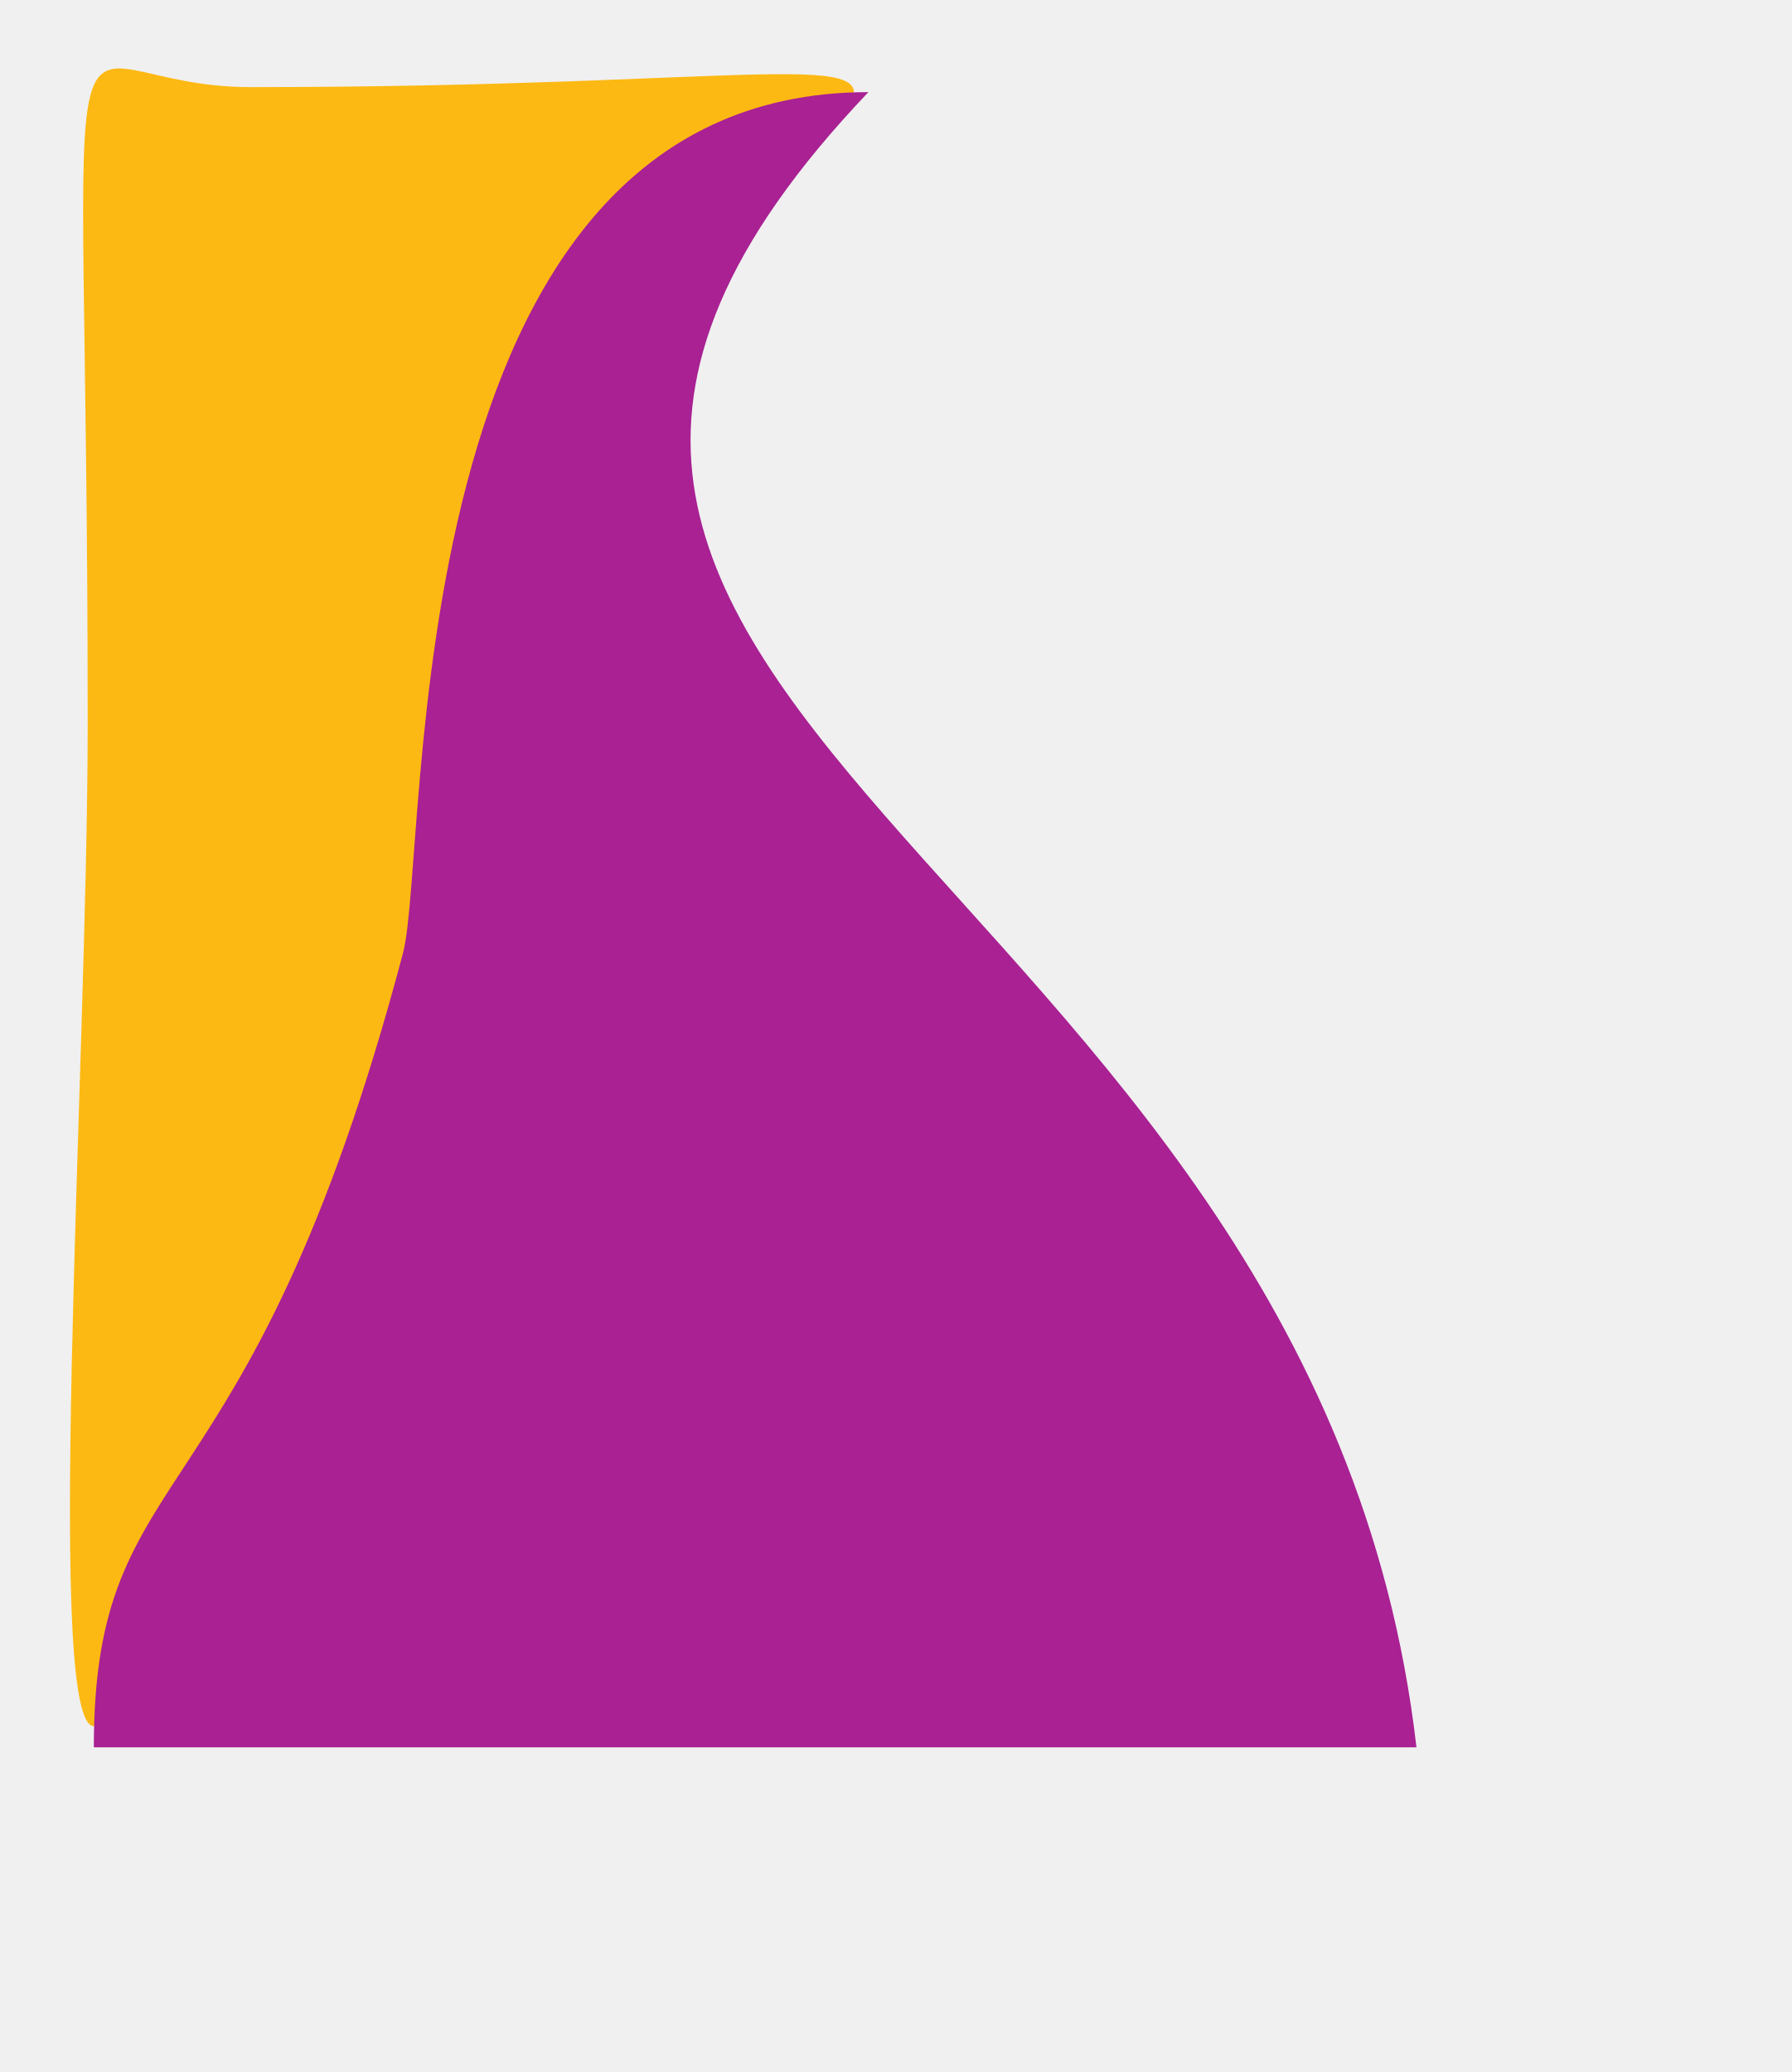
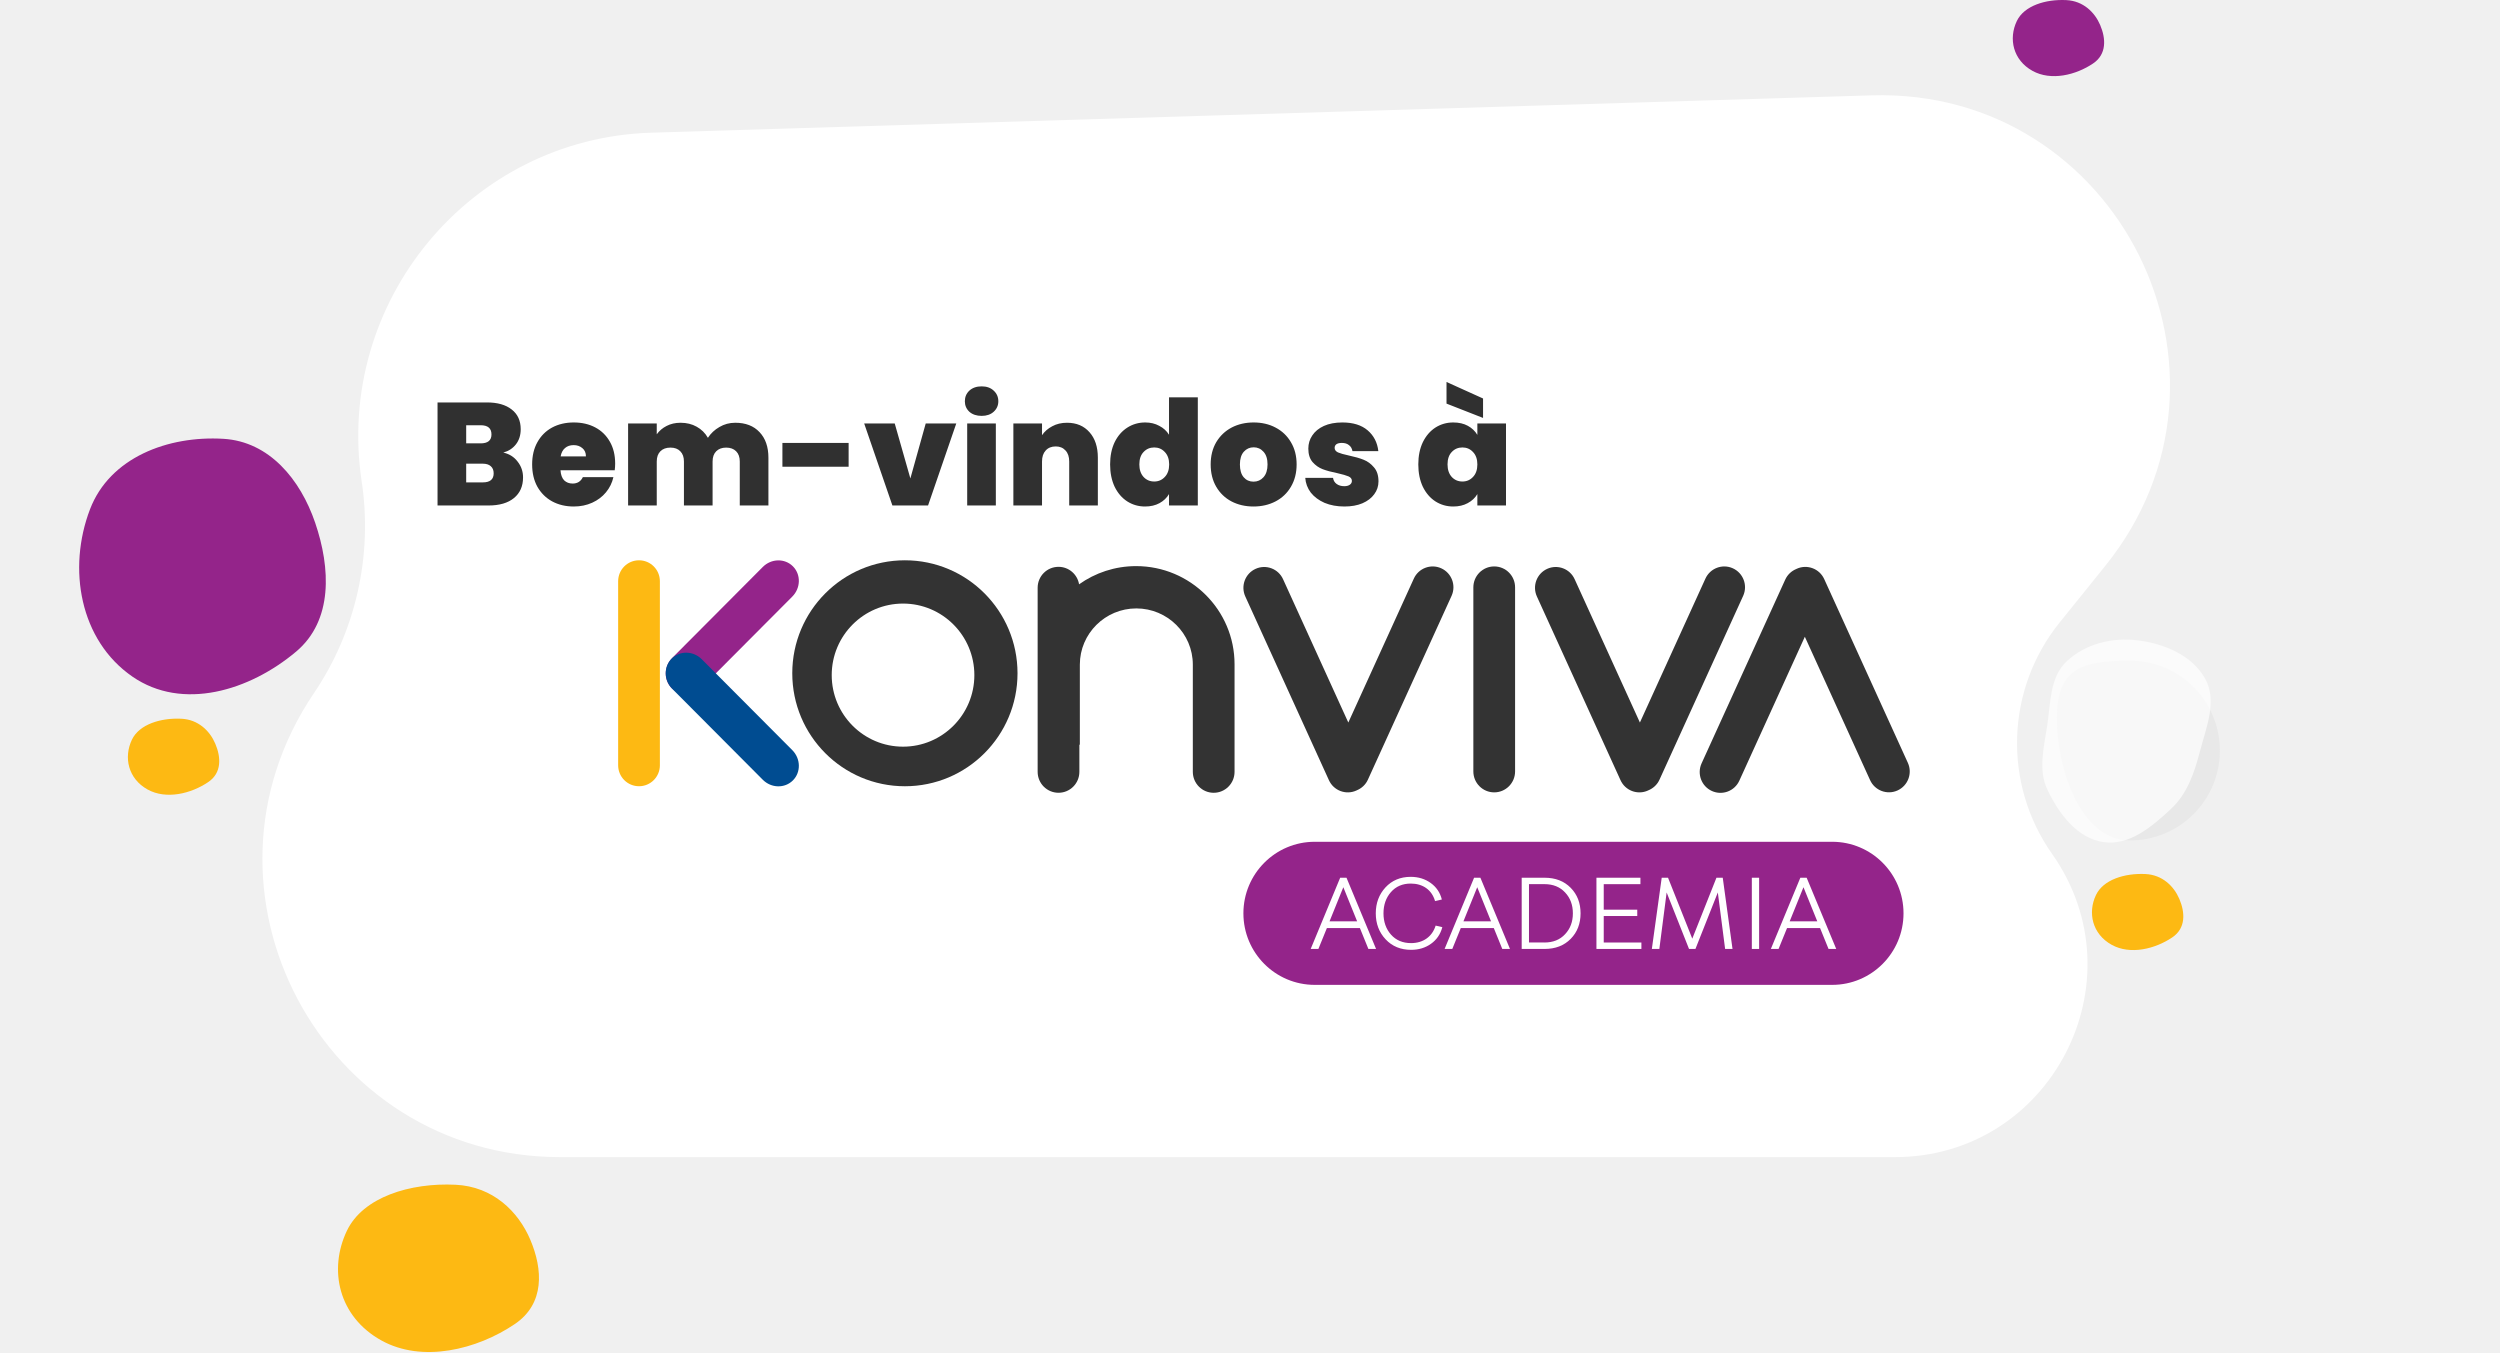
- <svg xmlns="http://www.w3.org/2000/svg" width="358" height="414" viewBox="0 0 358 414" fill="none">
-   <path d="M17.523 144.727C17.536 -20.387 8.013 17.412 50.086 17.408C254.94 17.39 157.5 -17.401 59 168.6C135 -62.658 102.155 294.916 19.507 344.655C8.358 351.365 17.517 213.325 17.523 144.727Z" fill="#FDB913" />
-   <path d="M80.504 190.482C86.04 169.594 78.004 18.406 173.504 18.406C57.004 140.749 262.501 171.584 283 349.132C73 349.132 75.003 349.132 18.743 349.132C18.743 289.947 49.798 306.337 80.504 190.482Z" fill="#A92193" />
+ <svg xmlns="http://www.w3.org/2000/svg" width="821" height="444" viewBox="0 0 821 444" fill="none">
+   <path d="M118.78 158.119C109.892 99.263 154.358 45.398 213.853 43.578L614.585 31.316C695.673 28.835 742.316 122.623 691.406 185.786L676.387 204.42C658.694 226.371 657.685 257.389 673.915 280.443V280.443C703.385 322.305 673.443 380 622.248 380H184.013C105.701 380 59.235 292.456 103.121 227.596V227.596C116.868 207.279 122.442 182.374 118.78 158.119V158.119Z" fill="white" />
+   <path d="M165.288 148.624C167.272 149.072 168.84 150.064 169.992 151.6C171.176 153.104 171.768 154.832 171.768 156.784C171.768 159.664 170.776 161.92 168.792 163.552C166.808 165.184 164.024 166 160.44 166H143.688V132.16H159.912C163.368 132.16 166.072 132.928 168.024 134.464C170.008 136 171 138.16 171 140.944C171 142.928 170.472 144.592 169.416 145.936C168.392 147.248 167.016 148.144 165.288 148.624ZM153.096 145.6H157.848C160.216 145.6 161.4 144.624 161.4 142.672C161.4 140.656 160.216 139.648 157.848 139.648H153.096V145.6ZM158.568 158.416C160.936 158.416 162.12 157.424 162.12 155.44C162.12 154.416 161.8 153.632 161.16 153.088C160.552 152.544 159.672 152.272 158.52 152.272H153.096V158.416H158.568ZM202.019 152.224C202.019 152.96 201.971 153.696 201.875 154.432H184.067C184.163 155.904 184.563 157.008 185.267 157.744C186.003 158.448 186.931 158.8 188.051 158.8C189.619 158.8 190.739 158.096 191.411 156.688H201.443C201.027 158.544 200.211 160.208 198.995 161.68C197.811 163.12 196.307 164.256 194.483 165.088C192.659 165.92 190.643 166.336 188.435 166.336C185.779 166.336 183.411 165.776 181.331 164.656C179.283 163.536 177.667 161.936 176.483 159.856C175.331 157.776 174.755 155.328 174.755 152.512C174.755 149.696 175.331 147.264 176.483 145.216C177.635 143.136 179.235 141.536 181.283 140.416C183.363 139.296 185.747 138.736 188.435 138.736C191.091 138.736 193.443 139.28 195.491 140.368C197.539 141.456 199.139 143.024 200.291 145.072C201.443 147.088 202.019 149.472 202.019 152.224ZM192.419 149.872C192.419 148.72 192.035 147.824 191.267 147.184C190.499 146.512 189.539 146.176 188.387 146.176C187.235 146.176 186.291 146.496 185.555 147.136C184.819 147.744 184.339 148.656 184.115 149.872H192.419ZM241.453 138.832C244.845 138.832 247.501 139.856 249.421 141.904C251.373 143.952 252.349 146.752 252.349 150.304V166H242.941V151.552C242.941 150.112 242.541 148.992 241.741 148.192C240.941 147.392 239.853 146.992 238.477 146.992C237.101 146.992 236.013 147.392 235.213 148.192C234.413 148.992 234.013 150.112 234.013 151.552V166H224.605V151.552C224.605 150.112 224.205 148.992 223.405 148.192C222.637 147.392 221.565 146.992 220.189 146.992C218.781 146.992 217.677 147.392 216.877 148.192C216.077 148.992 215.677 150.112 215.677 151.552V166H206.269V139.072H215.677V142.624C216.509 141.472 217.581 140.56 218.893 139.888C220.237 139.184 221.773 138.832 223.501 138.832C225.485 138.832 227.245 139.264 228.781 140.128C230.349 140.992 231.581 142.208 232.477 143.776C233.437 142.304 234.701 141.12 236.269 140.224C237.837 139.296 239.565 138.832 241.453 138.832ZM278.688 145.456V153.28H256.944V145.456H278.688ZM298.966 157.12L304.006 139.072H314.038L304.774 166H293.062L283.798 139.072H293.83L298.966 157.12ZM322.378 136.576C320.714 136.576 319.37 136.128 318.346 135.232C317.354 134.304 316.858 133.152 316.858 131.776C316.858 130.368 317.354 129.2 318.346 128.272C319.37 127.344 320.714 126.88 322.378 126.88C324.01 126.88 325.322 127.344 326.314 128.272C327.338 129.2 327.85 130.368 327.85 131.776C327.85 133.152 327.338 134.304 326.314 135.232C325.322 136.128 324.01 136.576 322.378 136.576ZM327.034 139.072V166H317.626V139.072H327.034ZM350.407 138.832C353.511 138.832 355.975 139.872 357.799 141.952C359.623 144 360.535 146.784 360.535 150.304V166H351.127V151.552C351.127 150.016 350.727 148.816 349.927 147.952C349.127 147.056 348.055 146.608 346.711 146.608C345.303 146.608 344.199 147.056 343.399 147.952C342.599 148.816 342.199 150.016 342.199 151.552V166H332.791V139.072H342.199V142.912C343.031 141.696 344.151 140.72 345.559 139.984C346.967 139.216 348.583 138.832 350.407 138.832ZM364.561 152.512C364.561 149.728 365.057 147.296 366.049 145.216C367.073 143.136 368.465 141.536 370.225 140.416C371.985 139.296 373.937 138.736 376.081 138.736C377.809 138.736 379.345 139.104 380.689 139.84C382.065 140.544 383.137 141.52 383.905 142.768V130.48H393.361V166H383.905V162.256C383.169 163.504 382.129 164.496 380.785 165.232C379.441 165.968 377.857 166.336 376.033 166.336C373.889 166.336 371.937 165.776 370.177 164.656C368.449 163.536 367.073 161.936 366.049 159.856C365.057 157.744 364.561 155.296 364.561 152.512ZM383.953 152.512C383.953 150.784 383.473 149.424 382.513 148.432C381.585 147.44 380.433 146.944 379.057 146.944C377.649 146.944 376.481 147.44 375.553 148.432C374.625 149.392 374.161 150.752 374.161 152.512C374.161 154.24 374.625 155.616 375.553 156.64C376.481 157.632 377.649 158.128 379.057 158.128C380.433 158.128 381.585 157.632 382.513 156.64C383.473 155.648 383.953 154.272 383.953 152.512ZM411.65 166.336C408.962 166.336 406.546 165.776 404.402 164.656C402.29 163.536 400.626 161.936 399.41 159.856C398.194 157.776 397.586 155.328 397.586 152.512C397.586 149.728 398.194 147.296 399.41 145.216C400.658 143.136 402.338 141.536 404.45 140.416C406.594 139.296 409.01 138.736 411.698 138.736C414.386 138.736 416.786 139.296 418.898 140.416C421.042 141.536 422.722 143.136 423.938 145.216C425.186 147.296 425.81 149.728 425.81 152.512C425.81 155.296 425.186 157.744 423.938 159.856C422.722 161.936 421.042 163.536 418.898 164.656C416.754 165.776 414.338 166.336 411.65 166.336ZM411.65 158.176C412.962 158.176 414.05 157.696 414.914 156.736C415.81 155.744 416.258 154.336 416.258 152.512C416.258 150.688 415.81 149.296 414.914 148.336C414.05 147.376 412.978 146.896 411.698 146.896C410.418 146.896 409.346 147.376 408.482 148.336C407.618 149.296 407.186 150.688 407.186 152.512C407.186 154.368 407.602 155.776 408.434 156.736C409.266 157.696 410.338 158.176 411.65 158.176ZM441.51 166.336C439.078 166.336 436.902 165.936 434.982 165.136C433.094 164.304 431.59 163.184 430.47 161.776C429.382 160.336 428.774 158.72 428.646 156.928H437.766C437.894 157.792 438.294 158.464 438.966 158.944C439.638 159.424 440.47 159.664 441.462 159.664C442.23 159.664 442.838 159.504 443.286 159.184C443.734 158.864 443.958 158.448 443.958 157.936C443.958 157.264 443.59 156.768 442.854 156.448C442.118 156.128 440.902 155.776 439.206 155.392C437.286 155.008 435.686 154.576 434.406 154.096C433.126 153.616 432.006 152.832 431.046 151.744C430.118 150.656 429.654 149.184 429.654 147.328C429.654 145.728 430.086 144.288 430.95 143.008C431.814 141.696 433.078 140.656 434.742 139.888C436.438 139.12 438.47 138.736 440.838 138.736C444.358 138.736 447.126 139.6 449.142 141.328C451.158 143.056 452.326 145.328 452.646 148.144H444.15C443.99 147.28 443.606 146.624 442.998 146.176C442.422 145.696 441.638 145.456 440.646 145.456C439.878 145.456 439.286 145.6 438.87 145.888C438.486 146.176 438.294 146.576 438.294 147.088C438.294 147.728 438.662 148.224 439.398 148.576C440.134 148.896 441.318 149.232 442.95 149.584C444.902 150 446.518 150.464 447.798 150.976C449.11 151.488 450.246 152.32 451.206 153.472C452.198 154.592 452.694 156.128 452.694 158.08C452.694 159.648 452.23 161.056 451.302 162.304C450.406 163.552 449.11 164.544 447.414 165.28C445.75 165.984 443.782 166.336 441.51 166.336ZM465.771 152.512C465.771 149.728 466.267 147.296 467.259 145.216C468.283 143.136 469.659 141.536 471.387 140.416C473.147 139.296 475.099 138.736 477.243 138.736C479.099 138.736 480.699 139.104 482.043 139.84C483.387 140.576 484.427 141.568 485.163 142.816V139.072H494.571V166H485.163V162.256C484.427 163.504 483.371 164.496 481.995 165.232C480.651 165.968 479.067 166.336 477.243 166.336C475.099 166.336 473.147 165.776 471.387 164.656C469.659 163.536 468.283 161.936 467.259 159.856C466.267 157.744 465.771 155.296 465.771 152.512ZM485.163 152.512C485.163 150.784 484.683 149.424 483.723 148.432C482.795 147.44 481.643 146.944 480.267 146.944C478.859 146.944 477.691 147.44 476.763 148.432C475.835 149.392 475.371 150.752 475.371 152.512C475.371 154.24 475.835 155.616 476.763 156.64C477.691 157.632 478.859 158.128 480.267 158.128C481.643 158.128 482.795 157.632 483.723 156.64C484.683 155.648 485.163 154.272 485.163 152.512ZM487.035 130.864V137.248L475.035 132.544V125.44L487.035 130.864Z" fill="#303030" />
+   <path d="M490.701 186.015C486.916 186.015 483.849 189.092 483.849 192.889V253.342C483.849 257.139 486.916 260.215 490.701 260.215C494.486 260.215 497.553 257.139 497.553 253.342V192.889C497.558 189.092 494.486 186.015 490.701 186.015Z" fill="#333333" />
+   <path d="M473.301 186.628C469.871 185.075 465.834 186.604 464.287 190.046L442.785 237.281L421.363 190.224C419.815 186.782 415.779 185.253 412.348 186.806C408.918 188.358 407.394 192.407 408.941 195.848L436.409 256.194C437.956 259.635 441.993 261.164 445.423 259.612C445.475 259.589 445.517 259.561 445.568 259.537C447.139 258.901 448.481 257.686 449.231 256.016L476.699 195.671C478.256 192.234 476.732 188.185 473.301 186.628Z" fill="#333333" />
+   <path d="M569.06 186.628C565.63 185.075 561.593 186.604 560.046 190.046L538.544 237.281L517.122 190.224C515.574 186.782 511.538 185.253 508.107 186.806C504.676 188.358 503.152 192.407 504.7 195.848L532.168 256.194C533.715 259.635 537.752 261.164 541.182 259.612C541.233 259.589 541.275 259.561 541.327 259.537C542.897 258.901 544.24 257.686 544.99 256.016L572.458 195.671C574.015 192.234 572.491 188.185 569.06 186.628Z" fill="#333333" />
+   <path d="M626.554 250.541L599.081 190.195C597.534 186.754 593.497 185.225 590.067 186.777C590.016 186.801 589.974 186.829 589.922 186.852C588.352 187.488 587.009 188.704 586.259 190.373L558.786 250.723C557.239 254.165 558.763 258.214 562.193 259.766C565.624 261.319 569.661 259.79 571.208 256.348L592.71 209.114L614.127 256.171C615.675 259.612 619.711 261.141 623.142 259.589C626.577 258.032 628.101 253.982 626.554 250.541Z" fill="#333333" />
+   <path d="M203 251.327C203 255.123 206.067 258.2 209.852 258.2C213.637 258.2 216.704 255.123 216.704 251.327V190.873C216.704 187.077 213.637 184 209.852 184C206.067 184 203 187.077 203 190.873V251.327Z" fill="#FDB913" />
+   <path d="M260.19 195.918C262.978 193.118 263.071 188.671 260.395 185.987C257.72 183.299 253.287 183.392 250.5 186.193L220.772 216.038C217.984 218.839 217.891 223.286 220.566 225.97C223.242 228.658 227.675 228.565 230.462 225.764L260.19 195.918Z" fill="#94248A" />
+   <path d="M220.777 226.227C217.99 223.426 217.897 218.979 220.572 216.296C223.248 213.607 227.68 213.7 230.468 216.501L260.192 246.347C262.979 249.148 263.072 253.594 260.397 256.278C257.721 258.962 253.288 258.873 250.501 256.072L220.777 226.227Z" fill="#004C91" />
+   <path d="M297.169 184C276.744 184 260.183 200.613 260.183 221.102C260.183 241.592 276.744 258.205 297.169 258.205C317.594 258.205 334.154 241.592 334.154 221.102C334.15 200.608 317.594 184 297.169 184ZM296.558 245.206C283.623 245.206 273.136 234.685 273.136 221.71C273.136 208.735 283.623 198.214 296.558 198.214C309.493 198.214 319.98 208.735 319.98 221.71C319.98 234.685 309.493 245.206 296.558 245.206Z" fill="#333333" />
+   <path d="M373.097 185.912C366.12 185.912 359.659 188.129 354.369 191.888C353.828 188.634 351.018 186.146 347.615 186.146C343.83 186.146 340.763 189.223 340.763 193.02V218.143V246.856V253.473C340.763 257.269 343.83 260.346 347.615 260.346C351.4 260.346 354.467 257.269 354.467 253.473V244.57L354.621 244.547V218.264C354.621 208.071 362.946 199.804 373.172 199.804C383.398 199.804 391.723 208.066 391.723 218.264V219.816V244.285V253.477C391.723 257.274 394.79 260.351 398.575 260.351C402.36 260.351 405.427 257.274 405.427 253.477V246.398V219.816V218.143C405.431 200.342 390.921 185.912 373.097 185.912Z" fill="#333333" />
+   <path d="M601.691 323.432C614.625 323.432 625.113 312.911 625.113 299.936C625.113 286.961 614.625 276.44 601.691 276.44H431.757C418.822 276.44 408.335 286.961 408.335 299.936C408.335 312.911 418.822 323.432 431.757 323.432H601.691Z" fill="#94248A" />
+   <path d="M449.376 311.634L446.593 304.78H435.747L432.96 311.634H430.433L440.114 288.246H442.189L451.902 311.634H449.376ZM436.619 302.568H445.684L441.149 291.36L436.619 302.568Z" fill="white" />
+   <path d="M473.661 304.485C473.046 306.79 471.816 308.609 469.937 309.942C468.091 311.275 465.891 311.924 463.398 311.924C460 311.924 457.212 310.788 455.045 308.483C452.877 306.178 451.805 303.316 451.805 299.94C451.805 296.565 452.873 293.736 454.98 291.431C457.119 289.125 459.869 287.956 463.272 287.956C465.798 287.956 467.998 288.639 469.844 289.972C471.69 291.304 472.92 293.09 473.503 295.396L471.27 295.915C470.203 292.179 467.192 290.163 463.304 290.163C460.587 290.163 458.415 291.103 456.765 292.988C455.147 294.839 454.336 297.177 454.336 299.94C454.336 302.704 455.147 305.042 456.797 306.926C458.447 308.778 460.652 309.717 463.402 309.717C467.322 309.717 470.333 307.637 471.466 303.966L473.661 304.485Z" fill="white" />
+   <path d="M493.349 311.635L490.567 304.78H479.72L476.933 311.635H474.407L484.088 288.246H486.162L495.876 311.635H493.349ZM480.592 302.568H489.658L485.123 291.36L480.592 302.568Z" fill="white" />
+   <path d="M507.205 288.246C510.799 288.246 513.652 289.35 515.819 291.561C517.987 293.768 519.059 296.565 519.059 299.94C519.059 303.321 517.991 306.112 515.819 308.319C513.652 310.526 510.799 311.635 507.205 311.635H499.724V288.246H507.205ZM507.205 309.521C510.021 309.521 512.291 308.609 513.973 306.79C515.689 304.972 516.532 302.699 516.532 299.936C516.532 297.172 515.689 294.9 513.973 293.081C512.291 291.262 510.021 290.35 507.205 290.35H502.12V309.516H507.205V309.521Z" fill="white" />
+   <path d="M526.667 309.521H539.037V311.635H524.271V288.246H538.716V290.36H526.667V298.739H537.676V300.82H526.667V309.521Z" fill="white" />
+   <path d="M565.75 288.246L568.957 311.635H566.528L564.133 293.086L556.782 311.635H554.675L547.325 293.086L544.929 311.635H542.468L545.707 288.246H547.781L555.747 308.254L563.68 288.246H565.75Z" fill="white" />
+   <path d="M575.3 311.635V288.246H577.696V311.635H575.3Z" fill="white" />
+   <path d="M600.492 311.635L597.71 304.78H586.863L584.076 311.635H581.55L591.231 288.246H593.305L603.019 311.635H600.492ZM587.73 302.568H596.796L592.261 291.36L587.73 302.568Z" fill="white" />
+   <path d="M729 246.5C729 262.792 715.792 276 699.5 276C683.207 276 675.5 252.292 675.5 236C675.5 219.708 683.207 217 699.5 217C715.792 217 729 230.208 729 246.5Z" fill="#E8E8E8" />
+   <path fill-rule="evenodd" clip-rule="evenodd" d="M73.377 144.107C88.441 145.006 98.644 157.46 103.492 171.641C108.596 186.572 109.376 203.772 97.263 213.974C81.972 226.854 59.935 233.563 43.473 222.194C26.197 210.264 22.091 186.749 29.568 167.226C36.064 150.264 55.124 143.016 73.377 144.107Z" fill="#94248A" />
+   <path fill-rule="evenodd" clip-rule="evenodd" d="M59.547 236.032C65.126 236.299 68.905 240.006 70.701 244.227C72.591 248.67 72.88 253.789 68.394 256.826C62.73 260.659 54.569 262.656 48.471 259.272C42.073 255.721 40.552 248.723 43.322 242.913C45.727 237.864 52.787 235.707 59.547 236.032Z" fill="#FDB913" />
+   <path fill-rule="evenodd" clip-rule="evenodd" d="M704.547 287.032C710.126 287.299 713.905 291.006 715.701 295.227C717.591 299.67 717.88 304.789 713.394 307.826C707.73 311.659 699.569 313.656 693.471 310.272C687.073 306.721 685.552 299.723 688.321 293.913C690.727 288.864 697.787 286.707 704.547 287.032Z" fill="#FDB913" />
+   <path fill-rule="evenodd" clip-rule="evenodd" d="M678.547 0.032C684.126 0.299 687.905 4.006 689.701 8.227C691.591 12.67 691.88 17.789 687.394 20.826C681.73 24.659 673.569 26.656 667.471 23.272C661.073 19.721 659.552 12.723 662.321 6.913C664.727 1.864 671.787 -0.293 678.547 0.032Z" fill="#94248A" />
+   <path fill-rule="evenodd" clip-rule="evenodd" d="M149.604 389.07C161.878 389.659 170.191 397.813 174.141 407.099C178.3 416.874 178.936 428.136 169.066 434.817C156.607 443.25 138.651 447.642 125.237 440.199C111.161 432.387 107.815 416.991 113.907 404.208C119.2 393.102 134.731 388.356 149.604 389.07Z" fill="#FDB913" />
+   <path fill-rule="evenodd" clip-rule="evenodd" d="M702.08 210.287C710.83 211.392 719.898 215.196 724.185 222.896C728.234 230.167 724.542 238.791 722.433 246.838C720.586 253.881 718.306 260.631 712.988 265.608C706.707 271.486 699.203 277.839 690.691 276.545C682.11 275.241 676.157 267.259 672.406 259.439C669.225 252.808 671.224 245.494 672.307 238.222C673.432 230.677 673.141 222.379 678.707 217.157C684.86 211.383 693.703 209.23 702.08 210.287Z" fill="white" fill-opacity="0.7" />
</svg>
